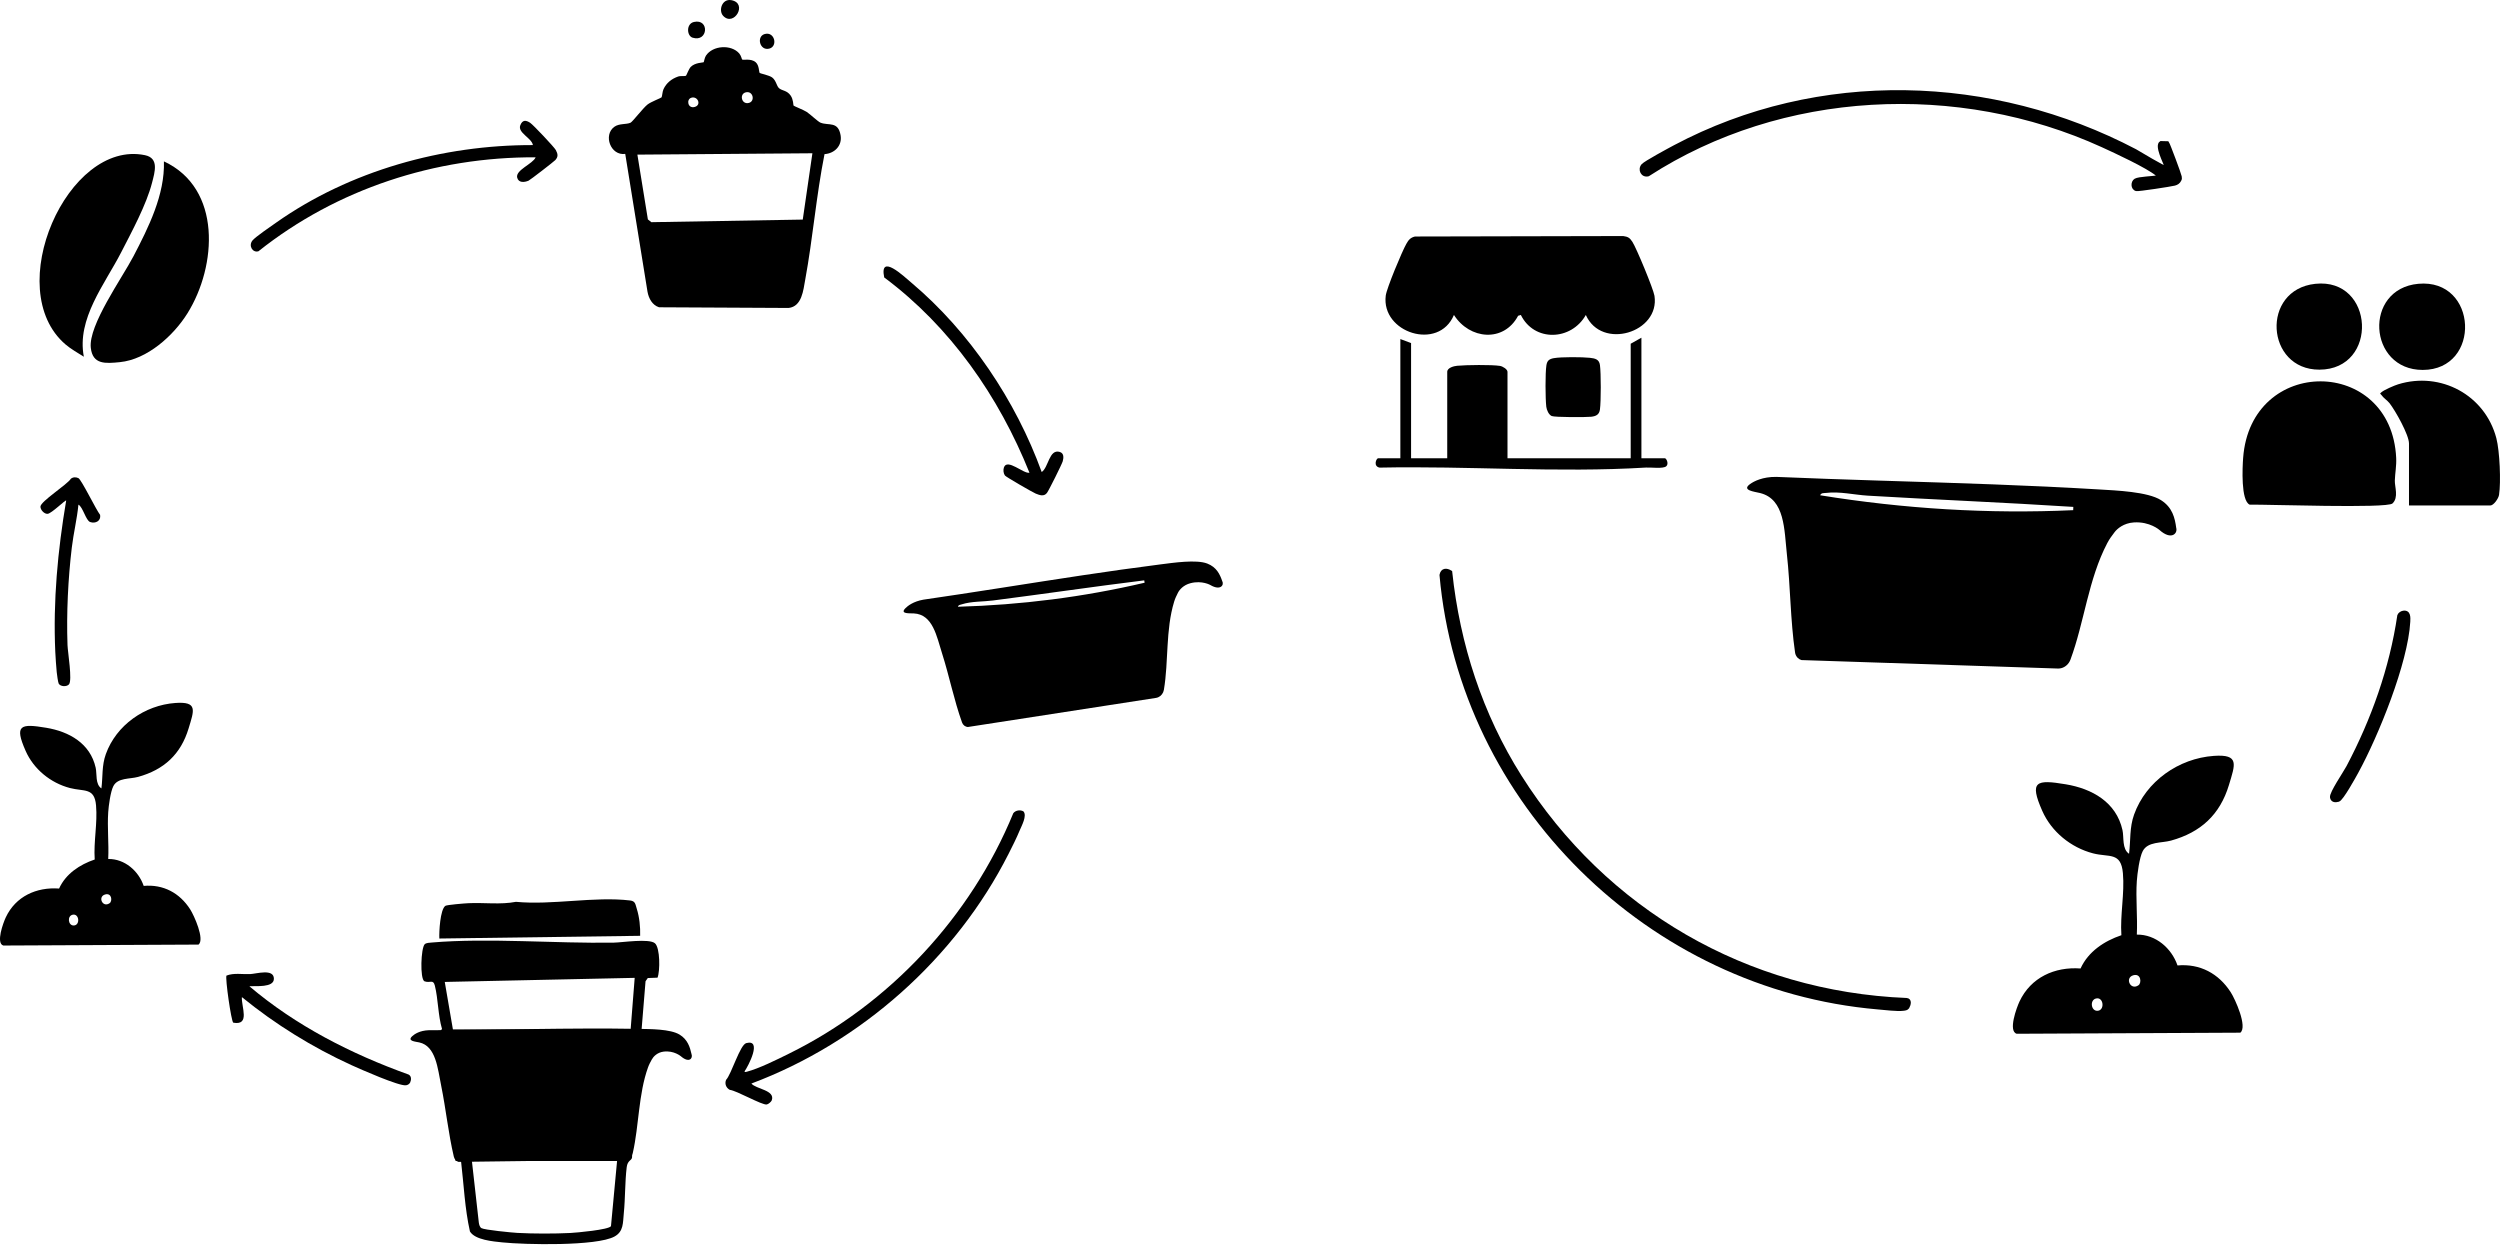
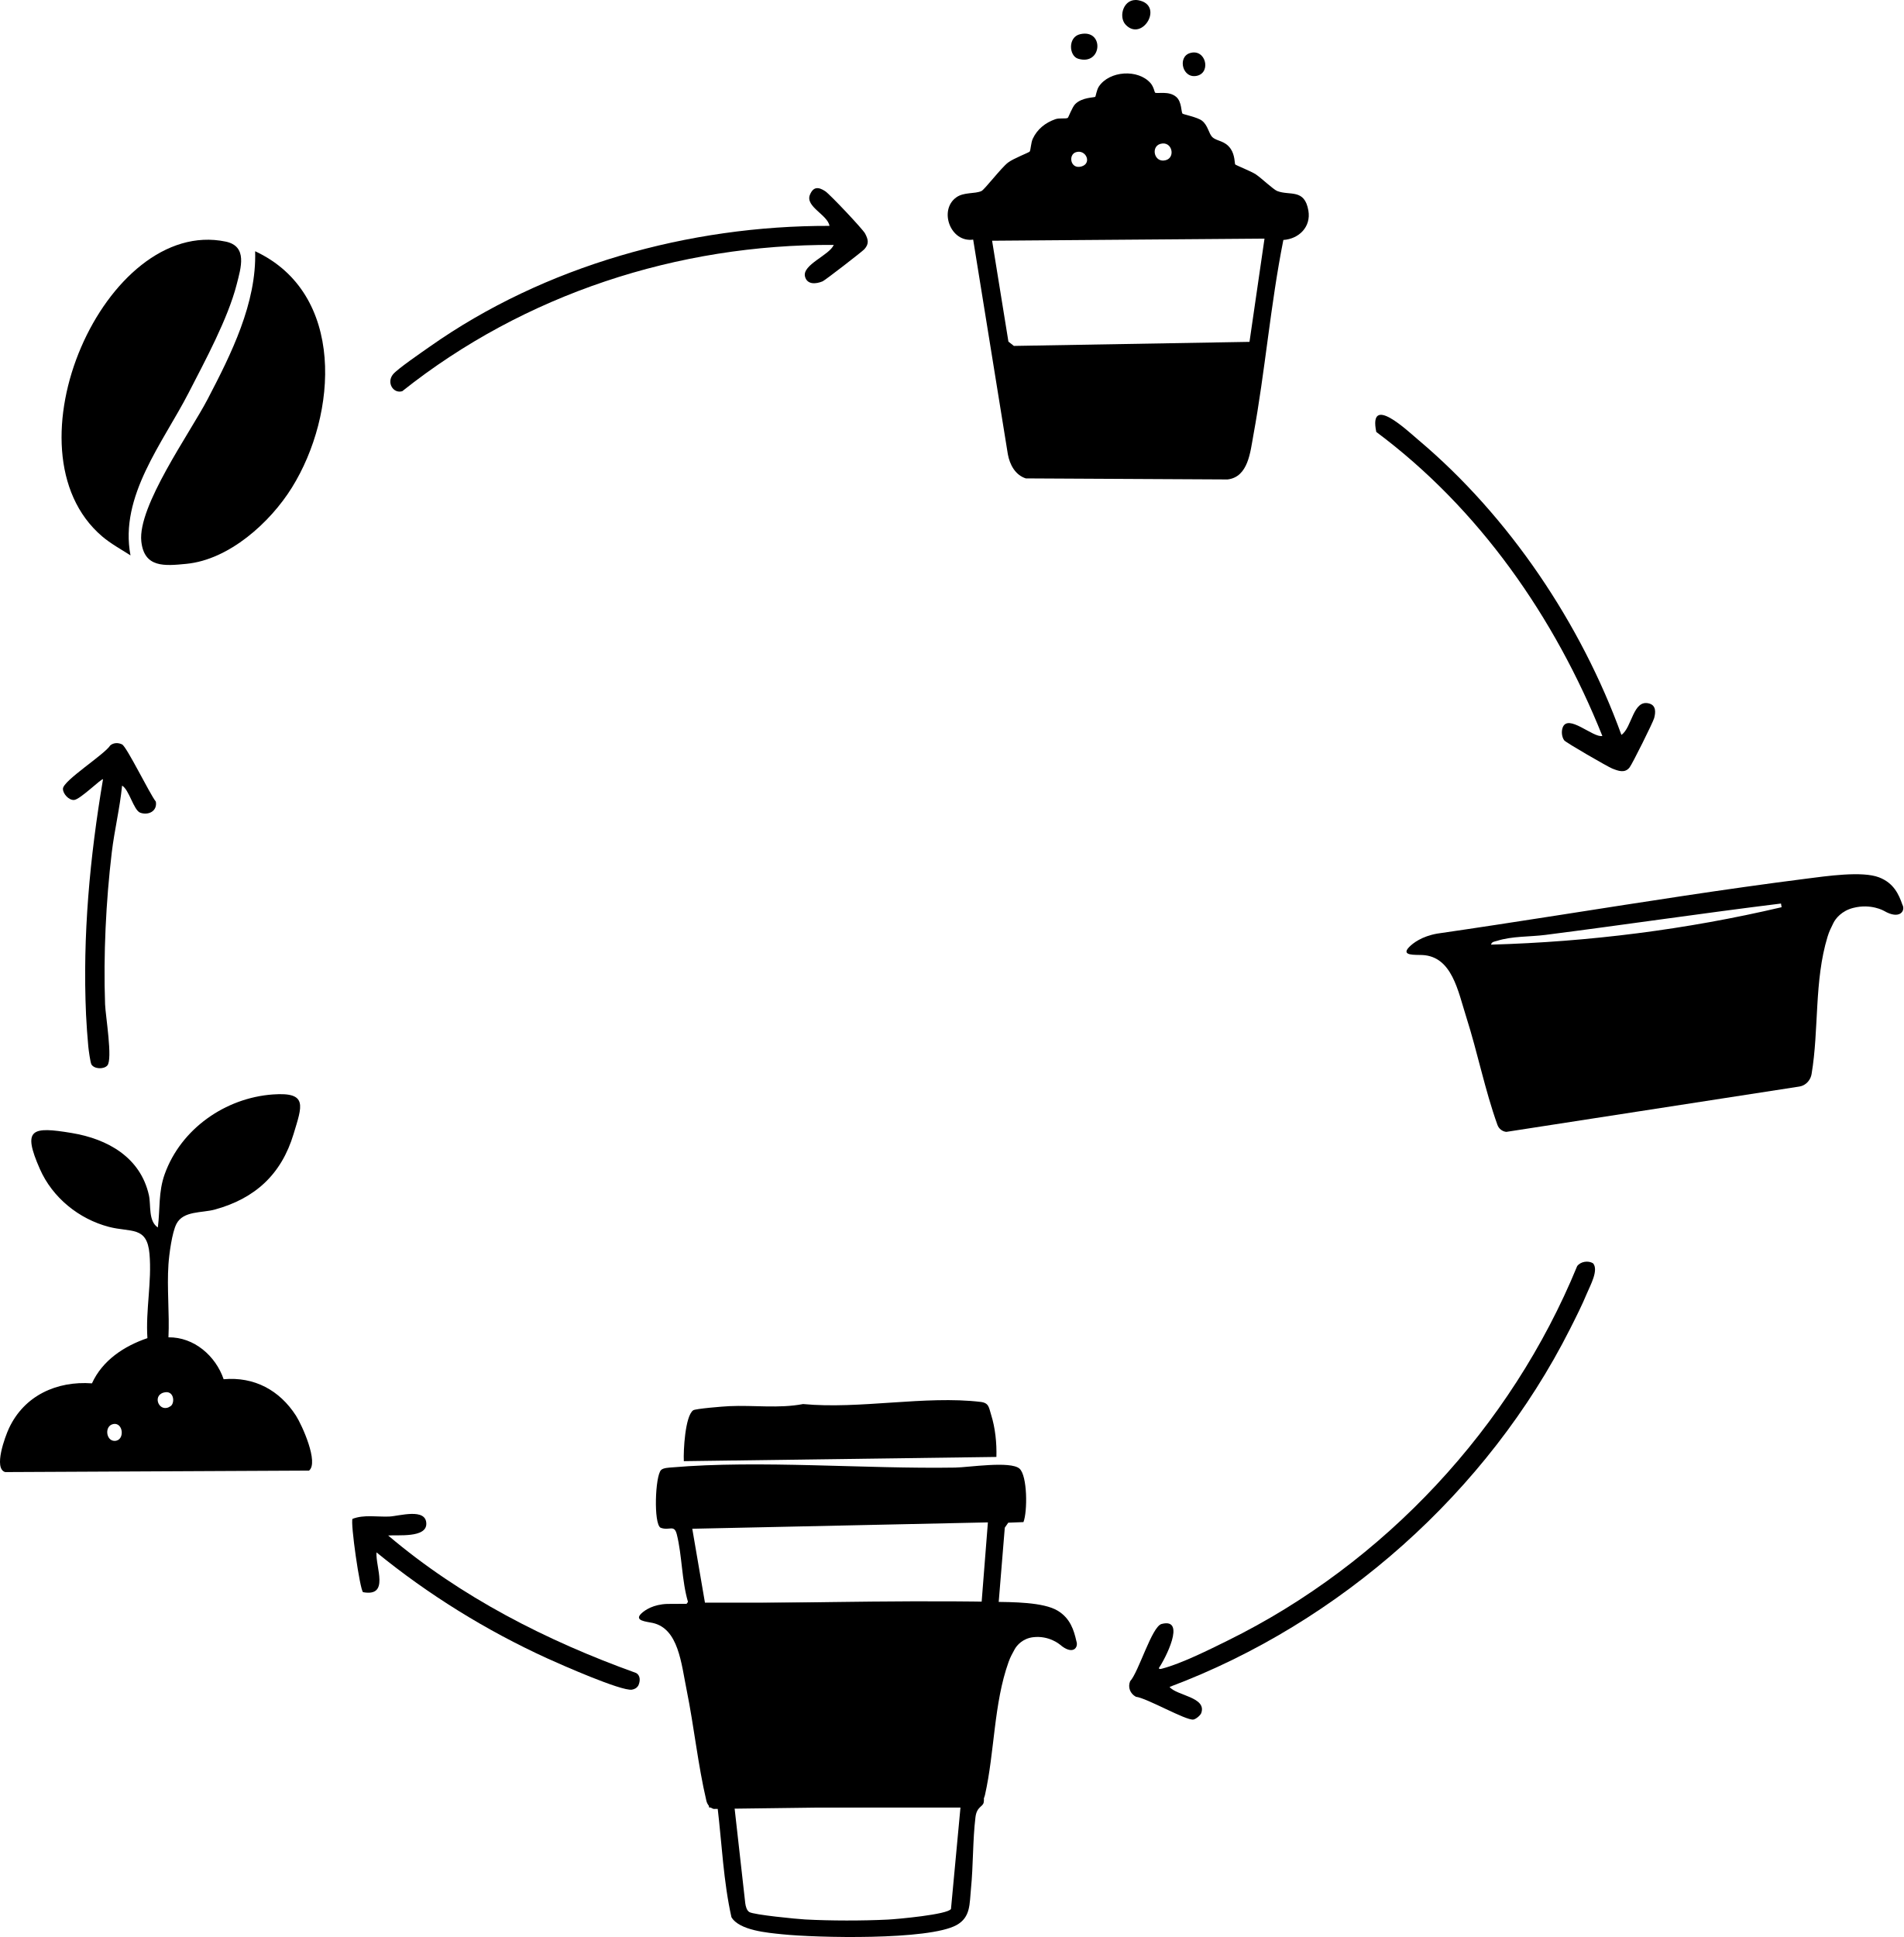
- <svg xmlns="http://www.w3.org/2000/svg" id="Layer_1" data-name="Layer 1" width="650.07mm" height="323.52mm" viewBox="0 0 1842.71 917.06">
-   <defs>
-     <style>
-       .cls-1 {
-         stroke: #000;
-         stroke-miterlimit: 10;
-         stroke-width: 2px;
-       }
-     </style>
-   </defs>
-   <g>
-     <path d="M79.76,633.14c12.14-.16,22.36,8.78,26.15,19.84,14.5-1.28,26.49,5.19,34.25,17.25,2.9,4.51,10.9,22.26,6.18,26.01l-143.89.7c-5.65-1.67-.02-16.87,1.82-20.78,7.26-15.47,22.61-22.44,39.28-21.23,4.95-10.89,15.24-17.67,26.26-21.4-.89-13.28,2.15-26.66.98-39.93s-8.81-10.03-19.24-12.76c-14.22-3.72-26.71-13.86-32.65-27.35-8.47-19.19-3.88-20.23,15.08-17.08,17.01,2.82,32.54,11.53,36.54,29.46,1.04,4.65-.39,12.2,4.23,15.26,1.11-8.88.2-16.77,3.25-25.26,7.67-21.38,28.66-36.11,51.28-37.72,16.67-1.19,13.76,5.43,9.74,18.74-5.77,19.13-18.21,30.5-37.25,35.75-6.16,1.7-14.94.5-18.21,6.79-2.11,4.07-3.47,14.44-3.79,19.21-.77,11.22.54,23.19,0,34.48ZM77.45,659.31c-5.62,1.62-1.82,10.06,3.37,6.4,2.15-1.51,1.62-7.84-3.37-6.4ZM53.44,674.25c-4.05,1-3.23,7.92.81,7.92,5.06,0,4.24-9.16-.81-7.92Z" />
-     <path d="M120.81,118.94c42.86,19.95,39.06,77.12,17.41,111.92-10.3,16.55-29.71,34.1-49.92,36.08-10.43,1.02-20.01,1.95-21.38-10.6-1.81-16.64,23.02-51.3,31.41-67.37,11.11-21.28,23.25-45.51,22.49-70.02Z" />
-     <path d="M61.79,262.94c-4.51-2.91-9.35-5.52-13.46-9.03-47.59-40.64,1.56-151.39,58.53-139.53,10.5,2.19,7.25,12.35,5.21,20.32-4.16,16.21-14.99,36.18-22.74,51.26-12.13,23.62-32.9,48.98-27.53,76.98Z" />
+ <svg xmlns="http://www.w3.org/2000/svg" id="Layer_2" data-name="Layer 2" width="901.31" height="917.05" viewBox="0 0 901.31 917.05">
+   <g id="Layer_1-2" data-name="Layer 1">
    <g>
-       <path d="M484.69,720.62l-7.23.28-1.64,2.36-2.99,36.5,1.99-.51.94,1.9c-3.59,28.67-6.5,57.43-9.94,86.12-.24,1.97.35,4.2.02,6.03-.39,2.2-3.29,1.93-3.91,7.06-1.33,11.01-1.02,22.89-2.13,33.89-.72,7.09-.08,13.43-6.84,17.16-13.16,7.27-66.29,6.04-82.65,4.34-6.76-.7-20.19-1.78-23.93-8.07-3.79-16.86-4.53-34.68-6.57-51.93h-4s-12.09-94.56-12.09-94.56l2.08-2.78c-2.97-10.02-2.8-22.02-5.28-31.91-1.26-5.02-3.48-1.59-7.73-3.23-3.33-1.94-2.55-24.41.24-27.28,1.05-1.08,3.71-1.14,5.23-1.27,41.64-3.55,91.31.79,134.09.09,6.31-.1,26.17-3.24,30.42.48,3.81,3.34,3.83,20.4,1.89,25.33ZM464.83,758.76l2.99-38-139.99,3.01,6,34.99h131ZM454.83,855.76h-107l5.1,45.4c.2,1.39.67,3.32,1.92,4.08,2.17,1.32,22.53,3.3,26.49,3.51,11.92.64,27.11.65,39.04.06,4.48-.22,28.45-2.39,29.96-5.04l4.49-48.01Z" />
-       <path d="M471.84,689.77l-148.01,2c-.25-4.86.59-21.33,4.43-24.08,1.08-.77,14.17-1.83,17.04-1.96,11.64-.55,23.51,1.2,35-1,26.79,2.55,57.87-4.13,84.1-1.01,3.96.47,3.88,2.69,4.94,6.06,1.98,6.27,2.7,13.46,2.51,20Z" />
+       <path d="M79.76,633.14c12.14-.16,22.36,8.78,26.15,19.84,14.5-1.28,26.49,5.19,34.25,17.25,2.9,4.51,10.9,22.26,6.18,26.01l-143.89.7c-5.65-1.67-.02-16.87,1.82-20.78,7.26-15.47,22.61-22.44,39.28-21.23,4.95-10.89,15.24-17.67,26.26-21.4-.89-13.28,2.15-26.66.98-39.93s-8.81-10.03-19.24-12.76c-14.22-3.72-26.71-13.86-32.65-27.35-8.47-19.19-3.88-20.23,15.08-17.08,17.01,2.82,32.54,11.53,36.54,29.46,1.04,4.65-.39,12.2,4.23,15.26,1.11-8.88.2-16.77,3.25-25.26,7.67-21.38,28.66-36.11,51.28-37.72,16.67-1.19,13.76,5.43,9.74,18.74-5.77,19.13-18.21,30.5-37.25,35.75-6.16,1.7-14.94.5-18.21,6.79-2.11,4.07-3.47,14.44-3.79,19.21-.77,11.22.54,23.19,0,34.48v.02ZM77.45,659.31c-5.62,1.62-1.82,10.06,3.37,6.4,2.15-1.51,1.62-7.84-3.37-6.4ZM53.44,674.25c-4.05,1-3.23,7.92.81,7.92,5.06,0,4.24-9.16-.81-7.92Z" />
+       <path d="M120.81,118.94c42.86,19.95,39.06,77.12,17.41,111.92-10.3,16.55-29.71,34.1-49.92,36.08-10.43,1.02-20.01,1.95-21.38-10.6-1.81-16.64,23.02-51.3,31.41-67.37,11.11-21.28,23.25-45.51,22.49-70.02h-.01Z" />
+       <path d="M61.79,262.94c-4.51-2.91-9.35-5.52-13.46-9.03-47.59-40.64,1.56-151.39,58.53-139.53,10.5,2.19,7.25,12.35,5.21,20.32-4.16,16.21-14.99,36.18-22.74,51.26-12.13,23.62-32.9,48.98-27.53,76.98h-.01Z" />
+       <g>
+         <path d="M484.69,720.62l-7.23.28-1.64,2.36-2.99,36.5,1.99-.51.94,1.9c-3.59,28.67-6.5,57.43-9.94,86.12-.24,1.97.35,4.2.02,6.03-.39,2.2-3.29,1.93-3.91,7.06-1.33,11.01-1.02,22.89-2.13,33.89-.72,7.09-.08,13.43-6.84,17.16-13.16,7.27-66.29,6.04-82.65,4.34-6.76-.7-20.19-1.78-23.93-8.07-3.79-16.86-4.53-34.68-6.57-51.93h-4l-12.09-94.56,2.08-2.78c-2.97-10.02-2.8-22.02-5.28-31.91-1.26-5.02-3.48-1.59-7.73-3.23-3.33-1.94-2.55-24.41.24-27.28,1.05-1.08,3.71-1.14,5.23-1.27,41.64-3.55,91.31.79,134.09.09,6.31-.1,26.17-3.24,30.42.48,3.81,3.34,3.83,20.4,1.89,25.33h.03ZM464.83,758.76l2.99-38-139.99,3.01,6,34.99h131ZM454.83,855.76h-107l5.1,45.4c.2,1.39.67,3.32,1.92,4.08,2.17,1.32,22.53,3.3,26.49,3.51,11.92.64,27.11.65,39.04.06,4.48-.22,28.45-2.39,29.96-5.04l4.49-48.01h0Z" />
+         <path d="M471.84,689.77l-148.01,2c-.25-4.86.59-21.33,4.43-24.08,1.08-.77,14.17-1.83,17.04-1.96,11.64-.55,23.51,1.2,35-1,26.79,2.55,57.87-4.13,84.1-1.01,3.96.47,3.88,2.69,4.94,6.06,1.98,6.27,2.7,13.46,2.51,20h-.01Z" />
+       </g>
+       <path d="M553.85,798.66c3.31,4.14,17.74,4.8,15,12.39-.39,1.07-2.54,2.87-3.71,3.05-3.56.54-21.97-10.16-27.24-10.79-2.74-1.49-3.88-4.49-2.73-7.34,4.08-4.41,10.26-25.9,14.9-27.12,12-3.14,1.46,16.96-1.25,20.8-.06.79.95.48,1.54.33,9.16-2.39,22.26-8.95,31-13.26,74.15-36.5,134.17-100.94,165.51-177.29,1.61-2.19,5.21-2.75,7.51-1.35,2.82,3.18-1.4,10.67-2.84,14.14-2.29,5.55-5.37,11.67-8.1,17.06-38.89,76.97-108.76,139.1-189.6,169.38h.01Z" />
+       <path d="M394.8,115.95c-73.9-.37-146.58,23.32-204.31,69.26-4.28,1.28-7.55-4.08-4.38-7.98,2.1-2.59,13.81-10.59,17.38-13.1,54.45-38.36,122.78-57.36,189.31-57.19-.79-5.19-11.54-9.1-9.27-14.69,1.6-3.93,4.02-3.84,7.22-1.75,2.24,1.46,17.82,17.98,18.92,20.07,1.53,2.91,1.93,4.85-.34,7.41-.94,1.06-18.62,14.73-19.77,15.21-3.16,1.32-7.31,1.67-8.34-2.22-1.48-5.61,11.59-10.15,13.59-15.01h-.01Z" />
+       <path d="M767.81,347.93c5.07-3.36,5.48-17.15,13.28-14.83,3.23.96,2.94,4.28,2.25,6.85-.54,2.04-10.34,21.7-11.64,23.37-2.25,2.89-5.37,1.67-8.3.5-2-.8-21.9-12.25-22.67-13.32-1.15-1.6-1.38-4.11-.77-5.91,2.4-7.07,14.53,4.88,18.84,3.84-22.53-56.21-58.28-107.57-107.06-143.93-3.76-18.22,14.6-.71,20.08,3.91,42.89,36.17,76.91,86.88,96,139.51h-.01Z" />
+       <path d="M183.8,726.95c34.39,29.16,75.07,49.88,117.39,65.09,2.19,1.21,2.02,3.91,1.11,5.91-.7,1.17-1.73,1.79-3.06,2-5.01.77-33.65-11.88-40.12-14.83-28.91-13.2-56.23-30.11-80.83-50.17-.51,7.02,6.34,21.16-6.36,18.85-1.49-.95-6.06-33-5-34.71,5.45-2.12,11.63-.86,17.4-1.1,4.63-.19,17.55-4.28,17.55,3.46,0,6.73-13.48,5.14-18.09,5.51h.01Z" />
+       <path d="M57.81,371.94c-1.03,10.6-3.62,21.06-4.88,31.63-2.77,23.21-3.99,48.53-3.17,71.91.19,5.31,3.69,26.05,1.06,28.97-1.7,1.9-6.24,1.7-7.53-.52-.51-.88-1.33-6.9-1.48-8.51-.42-4.5-.85-10.43-1.06-14.94-1.69-37.42,1.81-74.78,8.03-111.54-.5-.68-10.71,9.49-13.64,9.79-2.5.25-5.4-2.95-5.33-5.32.11-3.89,19.63-16.13,22.42-20.52,1.59-1.32,3.78-1.34,5.57-.46,2.26,1.12,13.06,23.4,16,27.09.77,4.48-3.46,6.62-7.35,5.26-3.18-1.11-5.29-11.02-8.66-12.84h.02Z" />
+       <g>
+         <path d="M546.94,43.82c.86.76,6.6-1.02,10.12,2.11,2.62,2.33,2.25,7.09,2.91,7.86.32.37,7.02,1.67,9.19,3.32,2.98,2.27,3.19,6.27,5.08,7.92,2.26,1.96,5.82,1.48,8.56,5.44,2.05,2.97,1.84,7.02,2.13,7.37.35.42,7.55,3.23,9.78,4.72,2.66,1.77,8.22,7.13,10.12,7.88,5.97,2.34,12.95-1.3,14.76,9.28,1.31,7.67-4.45,13.39-11.85,13.89-6.1,30.58-8.6,61.94-14.23,92.57-1.42,7.71-2.38,19.66-12.19,20.81l-95.55-.5c-5.01-1.6-7.63-6.56-8.51-11.49l-16.41-101.56c-10.79,1.52-16.39-13.93-8.04-19.97,3.63-2.63,8.76-1.57,11.97-3.03,1.44-.66,9.35-11,12.55-13.45,2.59-1.99,9.94-4.76,10.28-5.23.5-.69.58-4.17,1.45-6.04,2.15-4.61,5.95-7.61,10.71-9.29,1.96-.69,4.93-.06,5.88-.63.32-.19,2.08-5.06,3.5-6.5,3.24-3.28,9.03-3.06,9.53-3.47.2-.16.66-3.31,1.67-4.83,5.01-7.56,18.64-8.41,24.53-1.6,1.45,1.68,1.89,4.26,2.07,4.42h-.01ZM549.52,68.11c-4.72,1.32-2.94,9.26,2.57,7.72,4.72-1.32,2.94-9.26-2.57-7.72ZM509.47,72.07c-3.74,1.23-2.55,8.22,2.63,6.75,5.18-1.47,2.13-8.32-2.63-6.75h0ZM598.81,112.97l-129,1,7.73,47.76,2.57,2.04,111.59-1.92,7.11-48.89h0Z" />
+         <path d="M533.06,11.71c-3.65-3.85-.94-12.86,6-11.59,12.41,2.27,1.9,19.91-6,11.59Z" />
+         <path d="M511.53,16.18c11.54-2.58,10.47,15.17-1.04,11.6-4.3-1.34-4.87-10.28,1.04-11.6Z" />
+         <path d="M563.51,25.13c7.41-2.25,10.09,8.94,3.57,10.69-7.06,1.89-9.68-8.83-3.57-10.69Z" />
+       </g>
+       <path d="M509.72,776.99c1.12,3.05-1.68,6.88-7.83,1.59,0,0-5.13-4.41-12.73-3.45-4.78.6-7.6,3.74-8.69,5.75-1.14,2.12-1.97,3.49-2.86,5.98-7.03,19.63-6.6,42.72-11.16,62.88v.04c-.67,2.95-2.92,5.02-5.51,5.05l-122.96,1.59h0c-1.67-.44-3.02-1.93-3.48-3.89-4.02-17.12-5.8-34.97-9.31-52.27-2.59-12.75-3.86-29.22-16.15-31.91-2.9-.64-9.06-.98-5.25-4.54,1.7-1.59,5.61-4.22,12.16-4.45,51.49-.1,103.09-1.89,154.51-1,8.75.15,23.66.07,30.47,4.24,5.9,3.6,7.62,9.17,8.79,14.38h0Z" />
+       <path d="M900.91,428.39c-1.74-5.03-4.14-10.34-11.09-13.02-8.03-3.08-24.86-.59-34.75.67-38.19,4.86-76.37,10.9-114.55,16.86-1.34.21-2.68.42-4.03.63-18.62,2.9-37.24,5.77-55.86,8.47-7.38,1.29-11.58,4.56-13.38,6.43-4.01,4.19,2.97,3.54,6.3,3.71,14.1.71,16.87,17.03,20.82,29.42,5.36,16.8,8.8,34.43,14.73,50.96.33.94.91,1.74,1.65,2.31.14.11.3.22.45.31.64.41,1.37.66,2.14.73l138.75-21.46c2.34-.36,4.32-1.99,5.28-4.2.24-.56.41-1.14.52-1.76v-.04c3.53-20.97,1.18-44.08,7.55-64.92.8-2.64,1.63-4.16,2.75-6.47,1.06-2.2,4-5.8,9.35-7.17,8.52-2.2,14.66,1.4,14.66,1.4,7.37,4.31,10.23.02,8.72-2.87h0ZM706.08,447.24c.33-1.46,1.74-1.45,2.83-1.8,7.2-2.29,15.49-1.87,22.91-2.82,37.22-4.76,74.34-10.26,111.58-14.85l.28,1.74c-45.24,10.62-91.2,16.39-137.61,17.72h0Z" />
    </g>
-     <path d="M553.85,798.66c3.31,4.14,17.74,4.8,15,12.39-.39,1.07-2.54,2.87-3.71,3.05-3.56.54-21.97-10.16-27.24-10.79-2.74-1.49-3.88-4.49-2.73-7.34,4.08-4.41,10.26-25.9,14.9-27.12,12-3.14,1.46,16.96-1.25,20.8-.06.79.95.48,1.54.33,9.16-2.39,22.26-8.95,31-13.26,74.15-36.5,134.17-100.94,165.51-177.29,1.61-2.19,5.21-2.75,7.51-1.35,2.82,3.18-1.4,10.67-2.84,14.14-2.29,5.55-5.37,11.67-8.1,17.06-38.89,76.97-108.76,139.1-189.6,169.38Z" />
-     <path d="M394.8,115.95c-73.9-.37-146.58,23.32-204.31,69.26-4.28,1.28-7.55-4.08-4.38-7.98,2.1-2.59,13.81-10.59,17.38-13.1,54.45-38.36,122.78-57.36,189.31-57.19-.79-5.19-11.54-9.1-9.27-14.69,1.6-3.93,4.02-3.84,7.22-1.75,2.24,1.46,17.82,17.98,18.92,20.07,1.53,2.91,1.93,4.85-.34,7.41-.94,1.06-18.62,14.73-19.77,15.21-3.16,1.32-7.31,1.67-8.34-2.22-1.48-5.61,11.59-10.15,13.59-15.01Z" />
-     <path d="M767.81,347.93c5.07-3.36,5.48-17.15,13.28-14.83,3.23.96,2.94,4.28,2.25,6.85-.54,2.04-10.34,21.7-11.64,23.37-2.25,2.89-5.37,1.67-8.3.5-2-.8-21.9-12.25-22.67-13.32-1.15-1.6-1.38-4.11-.77-5.91,2.4-7.07,14.53,4.88,18.84,3.84-22.53-56.21-58.28-107.57-107.06-143.93-3.76-18.22,14.6-.71,20.08,3.91,42.89,36.17,76.91,86.88,96,139.51Z" />
-     <path d="M183.8,726.95c34.39,29.16,75.07,49.88,117.39,65.09,2.19,1.21,2.02,3.91,1.11,5.91-.7,1.17-1.73,1.79-3.06,2-5.01.77-33.65-11.88-40.12-14.83-28.91-13.2-56.23-30.11-80.83-50.17-.51,7.02,6.34,21.16-6.36,18.85-1.49-.95-6.06-33-5-34.71,5.45-2.12,11.63-.86,17.4-1.1,4.63-.19,17.55-4.28,17.55,3.46,0,6.73-13.48,5.14-18.09,5.51Z" />
-     <path d="M57.81,371.94c-1.03,10.6-3.62,21.06-4.88,31.63-2.77,23.21-3.99,48.53-3.17,71.91.19,5.31,3.69,26.05,1.06,28.97-1.7,1.9-6.24,1.7-7.53-.52-.51-.88-1.33-6.9-1.48-8.51-.42-4.5-.85-10.43-1.06-14.94-1.69-37.42,1.81-74.78,8.03-111.54-.5-.68-10.71,9.49-13.64,9.79-2.5.25-5.4-2.95-5.33-5.32.11-3.89,19.63-16.13,22.42-20.52,1.59-1.32,3.78-1.34,5.57-.46,2.26,1.12,13.06,23.4,16,27.09.77,4.48-3.46,6.62-7.35,5.26-3.18-1.11-5.29-11.02-8.66-12.84Z" />
-     <g>
-       <path d="M546.94,43.82c.86.76,6.6-1.02,10.12,2.11,2.62,2.33,2.25,7.09,2.91,7.86.32.37,7.02,1.67,9.19,3.32,2.98,2.27,3.19,6.27,5.08,7.92,2.26,1.96,5.82,1.48,8.56,5.44,2.05,2.97,1.84,7.02,2.13,7.37.35.42,7.55,3.23,9.78,4.72,2.66,1.77,8.22,7.13,10.12,7.88,5.97,2.34,12.95-1.3,14.76,9.28,1.31,7.67-4.45,13.39-11.85,13.89-6.1,30.58-8.6,61.94-14.23,92.57-1.42,7.71-2.38,19.66-12.19,20.81l-95.55-.5c-5.01-1.6-7.63-6.56-8.51-11.49l-16.41-101.56c-10.79,1.52-16.39-13.93-8.04-19.97,3.63-2.63,8.76-1.57,11.97-3.03,1.44-.66,9.35-11,12.55-13.45,2.59-1.99,9.94-4.76,10.28-5.23.5-.69.58-4.17,1.45-6.04,2.15-4.61,5.95-7.61,10.71-9.29,1.96-.69,4.93-.06,5.88-.63.32-.19,2.08-5.06,3.5-6.5,3.24-3.28,9.03-3.06,9.53-3.47.2-.16.66-3.31,1.67-4.83,5.01-7.56,18.64-8.41,24.53-1.6,1.45,1.68,1.89,4.26,2.07,4.42ZM549.52,68.11c-4.72,1.32-2.94,9.26,2.57,7.72,4.72-1.32,2.94-9.26-2.57-7.72ZM509.47,72.07c-3.74,1.23-2.55,8.22,2.63,6.75s2.13-8.32-2.63-6.75ZM598.81,112.97l-129,1,7.73,47.76,2.57,2.04,111.59-1.92,7.11-48.89Z" />
-       <path d="M533.06,11.71c-3.65-3.85-.94-12.86,6-11.59,12.41,2.27,1.9,19.91-6,11.59Z" />
-       <path d="M511.53,16.18c11.54-2.58,10.47,15.17-1.04,11.6-4.3-1.34-4.87-10.28,1.04-11.6Z" />
-       <path d="M563.51,25.13c7.41-2.25,10.09,8.94,3.57,10.69-7.06,1.89-9.68-8.83-3.57-10.69Z" />
-     </g>
-     <path d="M509.72,776.99c1.12,3.05-1.68,6.88-7.83,1.59,0,0-5.13-4.41-12.73-3.45-4.78.6-7.6,3.74-8.69,5.75-1.14,2.12-1.97,3.49-2.86,5.98-7.03,19.63-6.6,42.72-11.16,62.88v.04c-.67,2.95-2.92,5.02-5.51,5.05l-122.96,1.59h0c-1.67-.44-3.02-1.93-3.48-3.89-4.02-17.12-5.8-34.97-9.31-52.27-2.59-12.75-3.86-29.22-16.15-31.91-2.9-.64-9.06-.98-5.25-4.54,1.7-1.59,5.61-4.22,12.16-4.45,51.49-.1,103.09-1.89,154.51-1,8.75.15,23.66.07,30.47,4.24,5.9,3.6,7.62,9.17,8.79,14.38Z" />
-     <path d="M900.91,428.39c-1.74-5.03-4.14-10.34-11.09-13.02-8.03-3.08-24.86-.59-34.75.67-38.19,4.86-76.37,10.9-114.55,16.86-1.34.21-2.68.42-4.03.63-18.62,2.9-37.24,5.77-55.86,8.47-7.38,1.29-11.58,4.56-13.38,6.43-4.01,4.19,2.97,3.54,6.3,3.71,14.1.71,16.87,17.03,20.82,29.42,5.36,16.8,8.8,34.43,14.73,50.96.33.94.91,1.74,1.65,2.31.14.11.3.22.45.31.64.41,1.37.66,2.14.73l138.75-21.46c2.34-.36,4.32-1.99,5.28-4.2.24-.56.41-1.14.52-1.76v-.04c3.53-20.97,1.18-44.08,7.55-64.92.8-2.64,1.63-4.16,2.75-6.47,1.06-2.2,4-5.8,9.35-7.17,8.52-2.2,14.66,1.4,14.66,1.4,7.37,4.31,10.23.02,8.72-2.87ZM706.08,447.24c.33-1.46,1.74-1.45,2.83-1.8,7.2-2.29,15.49-1.87,22.91-2.82,37.22-4.76,74.34-10.26,111.58-14.85l.28,1.74c-45.24,10.62-91.2,16.39-137.61,17.72Z" />
-   </g>
-   <g>
-     <path class="cls-1" d="M1069.4,421.49c5.71,53.64,22.4,105.15,51.16,150.69,62.55,99.03,166.99,159.67,284.75,164.41,3.08.29,2.25,3.85,1.02,6.04-.94,1.21-2.13,1.24-3.5,1.42-4.28.58-13.94-.62-18.8-1.03-168.08-14.49-307.05-150.94-322-319.19.82-4.21,4.09-4.4,7.37-2.34Z" />
-     <path class="cls-1" d="M1596.65,123.23c-1.22-3.4-7.86-15.99-3.96-18.26l5.05.13c.82,1.06,9.11,23.32,9.37,25.01.15.99.28,1.81-.3,2.71-.86,1.71-2.15,2.54-3.97,3.02-2.7.71-26.8,4.4-28.18,4.03-3.38-.9-3.17-5.84-.72-7.27,2.58-1.5,13.16-1.65,16.78-2.47.36-.25-.54-1.09-1-1.46-7.43-6.03-30.51-16.71-40.11-21.09-106.15-48.42-236.38-42.2-334.73,21.4-4.41,1.15-6.93-3.94-4.17-7.22,1.75-2.09,19.83-11.82,23.65-13.85,106.24-56.36,233.98-52.4,339.6,2.96,2.52,1.32,21.74,13.24,22.68,12.35Z" />
-     <g>
-       <path d="M1121,232.15l-2.02.6c-10.57,19.9-35.83,17.53-47.3-.61-11.25,26.86-53.72,13.1-50.27-14.24.7-5.52,12.02-32.6,15.16-38.13,1.62-2.87,3-4.64,6.4-5.44l153.47-.34c3.56.5,4.78,1.28,6.7,4.16,2.93,4.39,15.6,34.99,16.35,39.91,4.12,27.05-38.96,40.24-50.6,14.1-10.81,19.1-38.09,19.95-47.89-.01Z" />
-       <path d="M1209.86,337.76h17.27c1.15,0,3.12,4.16,1.02,5.93-2.38,2-11.13.71-14.88.94-65.51,3.98-130.99-1.32-196.39.04-4.87-.93-2.51-6.91-.99-6.91h16.29v-87.85l7.9,2.96v84.89h26.65v-63.67c0-3.04,4.89-4.26,7.36-4.49,6.7-.62,25.31-.89,31.57.11,1.95.31,5.49,2.45,5.49,4.38v63.67h90.81v-84.4l7.9-4.44v88.84Z" />
-       <path d="M1145.44,263.97c5.18-.95,20.94-.85,26.41-.24,3.96.44,6.88,1.12,7.45,5.38.81,6,.8,26.65,0,32.67-.51,3.82-2.81,4.98-6.44,5.4s-26.99.43-29.13-.53c-2.24-1.01-3.7-4.48-3.99-6.87-.7-5.95-.81-24.85.09-30.56.56-3.55,2.19-4.63,5.6-5.26Z" />
-     </g>
-     <path class="cls-1" d="M1771.49,451.12c4.54-.62,4.26,4.12,4.09,7.12-1.7,30.38-23.41,83.79-38.21,110.86-1.97,3.6-11.03,20.08-13.7,20.87-2.4.71-4.85.5-5.28-2.32-.49-3.23,9.82-18.23,12.07-22.5,18.35-34.73,31.78-72.46,37.55-111.49.47-1.34,2.19-2.37,3.48-2.54Z" />
-     <g>
-       <path d="M1763.46,371.09c-4.04,3.82-92.79.63-105.27.88-6.57-2.94-5.32-27.48-4.81-34.43,5.57-75.63,109.3-74.91,112.81-.01.28,5.94-.82,11.2-1,16.67-.16,4.59,2.99,12.43-1.73,16.89Z" />
-       <path d="M1775.63,372.59v-45.68c0-6.39-10.02-24.16-14.26-29.63-1.63-2.1-4.61-3.99-5.92-5.96-.88-1.33-1.84-.8.04-2.34,2.07-1.71,9.3-4.83,12.1-5.7,31.36-9.73,64.12,7.9,72.44,39.74,2.47,9.47,3.47,32.17,1.97,41.79-.42,2.66-3.98,7.78-6.45,7.78h-59.91Z" />
-       <path d="M1782.5,209.18c44.04-4.06,46.73,63.49,3.22,63.49-40.34,0-43.86-59.74-3.22-63.49Z" />
-       <path d="M1706.56,209.2c43.75-4.66,46.96,63.18,3.03,63.27-39.67.08-43.34-58.97-3.03-63.27Z" />
-     </g>
-     <path d="M1575.04,688.88c13.91-.18,25.62,10.06,29.96,22.73,16.62-1.46,30.35,5.95,39.24,19.76,3.33,5.17,12.49,25.5,7.08,29.8l-164.85.8c-6.47-1.91-.02-19.32,2.08-23.8,8.32-17.72,25.9-25.71,45-24.32,5.67-12.48,17.46-20.24,30.09-24.52-1.02-15.21,2.46-30.54,1.12-45.74-1.4-15.84-10.1-11.49-22.05-14.61-16.29-4.26-30.6-15.88-37.41-31.33-9.7-21.99-4.45-23.18,17.28-19.57,19.49,3.24,37.28,13.2,41.86,33.75,1.19,5.33-.44,13.97,4.85,17.48,1.27-10.17.23-19.22,3.72-28.94,8.79-24.5,32.83-41.37,58.74-43.22,19.09-1.36,15.76,6.22,11.16,21.47-6.61,21.91-20.86,34.94-42.68,40.96-7.06,1.95-17.12.57-20.86,7.78-2.42,4.66-3.97,16.55-4.35,22-.88,12.85.62,26.57,0,39.5ZM1572.4,718.86c-6.44,1.86-2.09,11.52,3.86,7.34,2.46-1.73,1.86-8.98-3.86-7.34ZM1544.9,735.98c-4.64,1.15-3.7,9.08.92,9.07,5.8,0,4.86-10.5-.92-9.07Z" />
-     <path d="M1604.05,389.03c-.98-7.24-2.75-15.02-11.23-20.39-9.81-6.2-32.71-7.11-46.11-7.91-51.76-3.13-103.81-4.67-155.84-6.31-1.83-.06-3.65-.12-5.49-.17-25.37-.81-50.74-1.65-76.06-2.74-10.1-.13-16.51,3.22-19.37,5.28-6.41,4.64,2.99,5.53,7.35,6.61,18.45,4.54,17.81,27.28,19.77,45,2.66,24.04,2.56,48.71,6.04,72.54.19,1.36.75,2.57,1.57,3.54.16.19.33.37.51.53.73.71,1.63,1.24,2.64,1.52l189.04,6.24c3.18.11,6.24-1.58,8.08-4.33.46-.69.85-1.43,1.15-2.24l.02-.06c10.18-27.42,13.16-59.21,27.06-85.72,1.76-3.37,3.25-5.2,5.34-8.03,1.98-2.69,6.82-6.82,14.25-7.31,11.83-.8,19,5.61,19,5.61,8.61,7.69,13.52,2.62,12.28-1.66ZM1341.59,365.05c.83-1.88,2.68-1.52,4.22-1.71,10.12-1.27,20.96,1.41,31.02,2.01,50.44,3.02,100.96,5.01,151.38,8.27l-.09,2.42c-62.6,2.86-124.85-1.01-186.54-10.99Z" />
  </g>
</svg>
